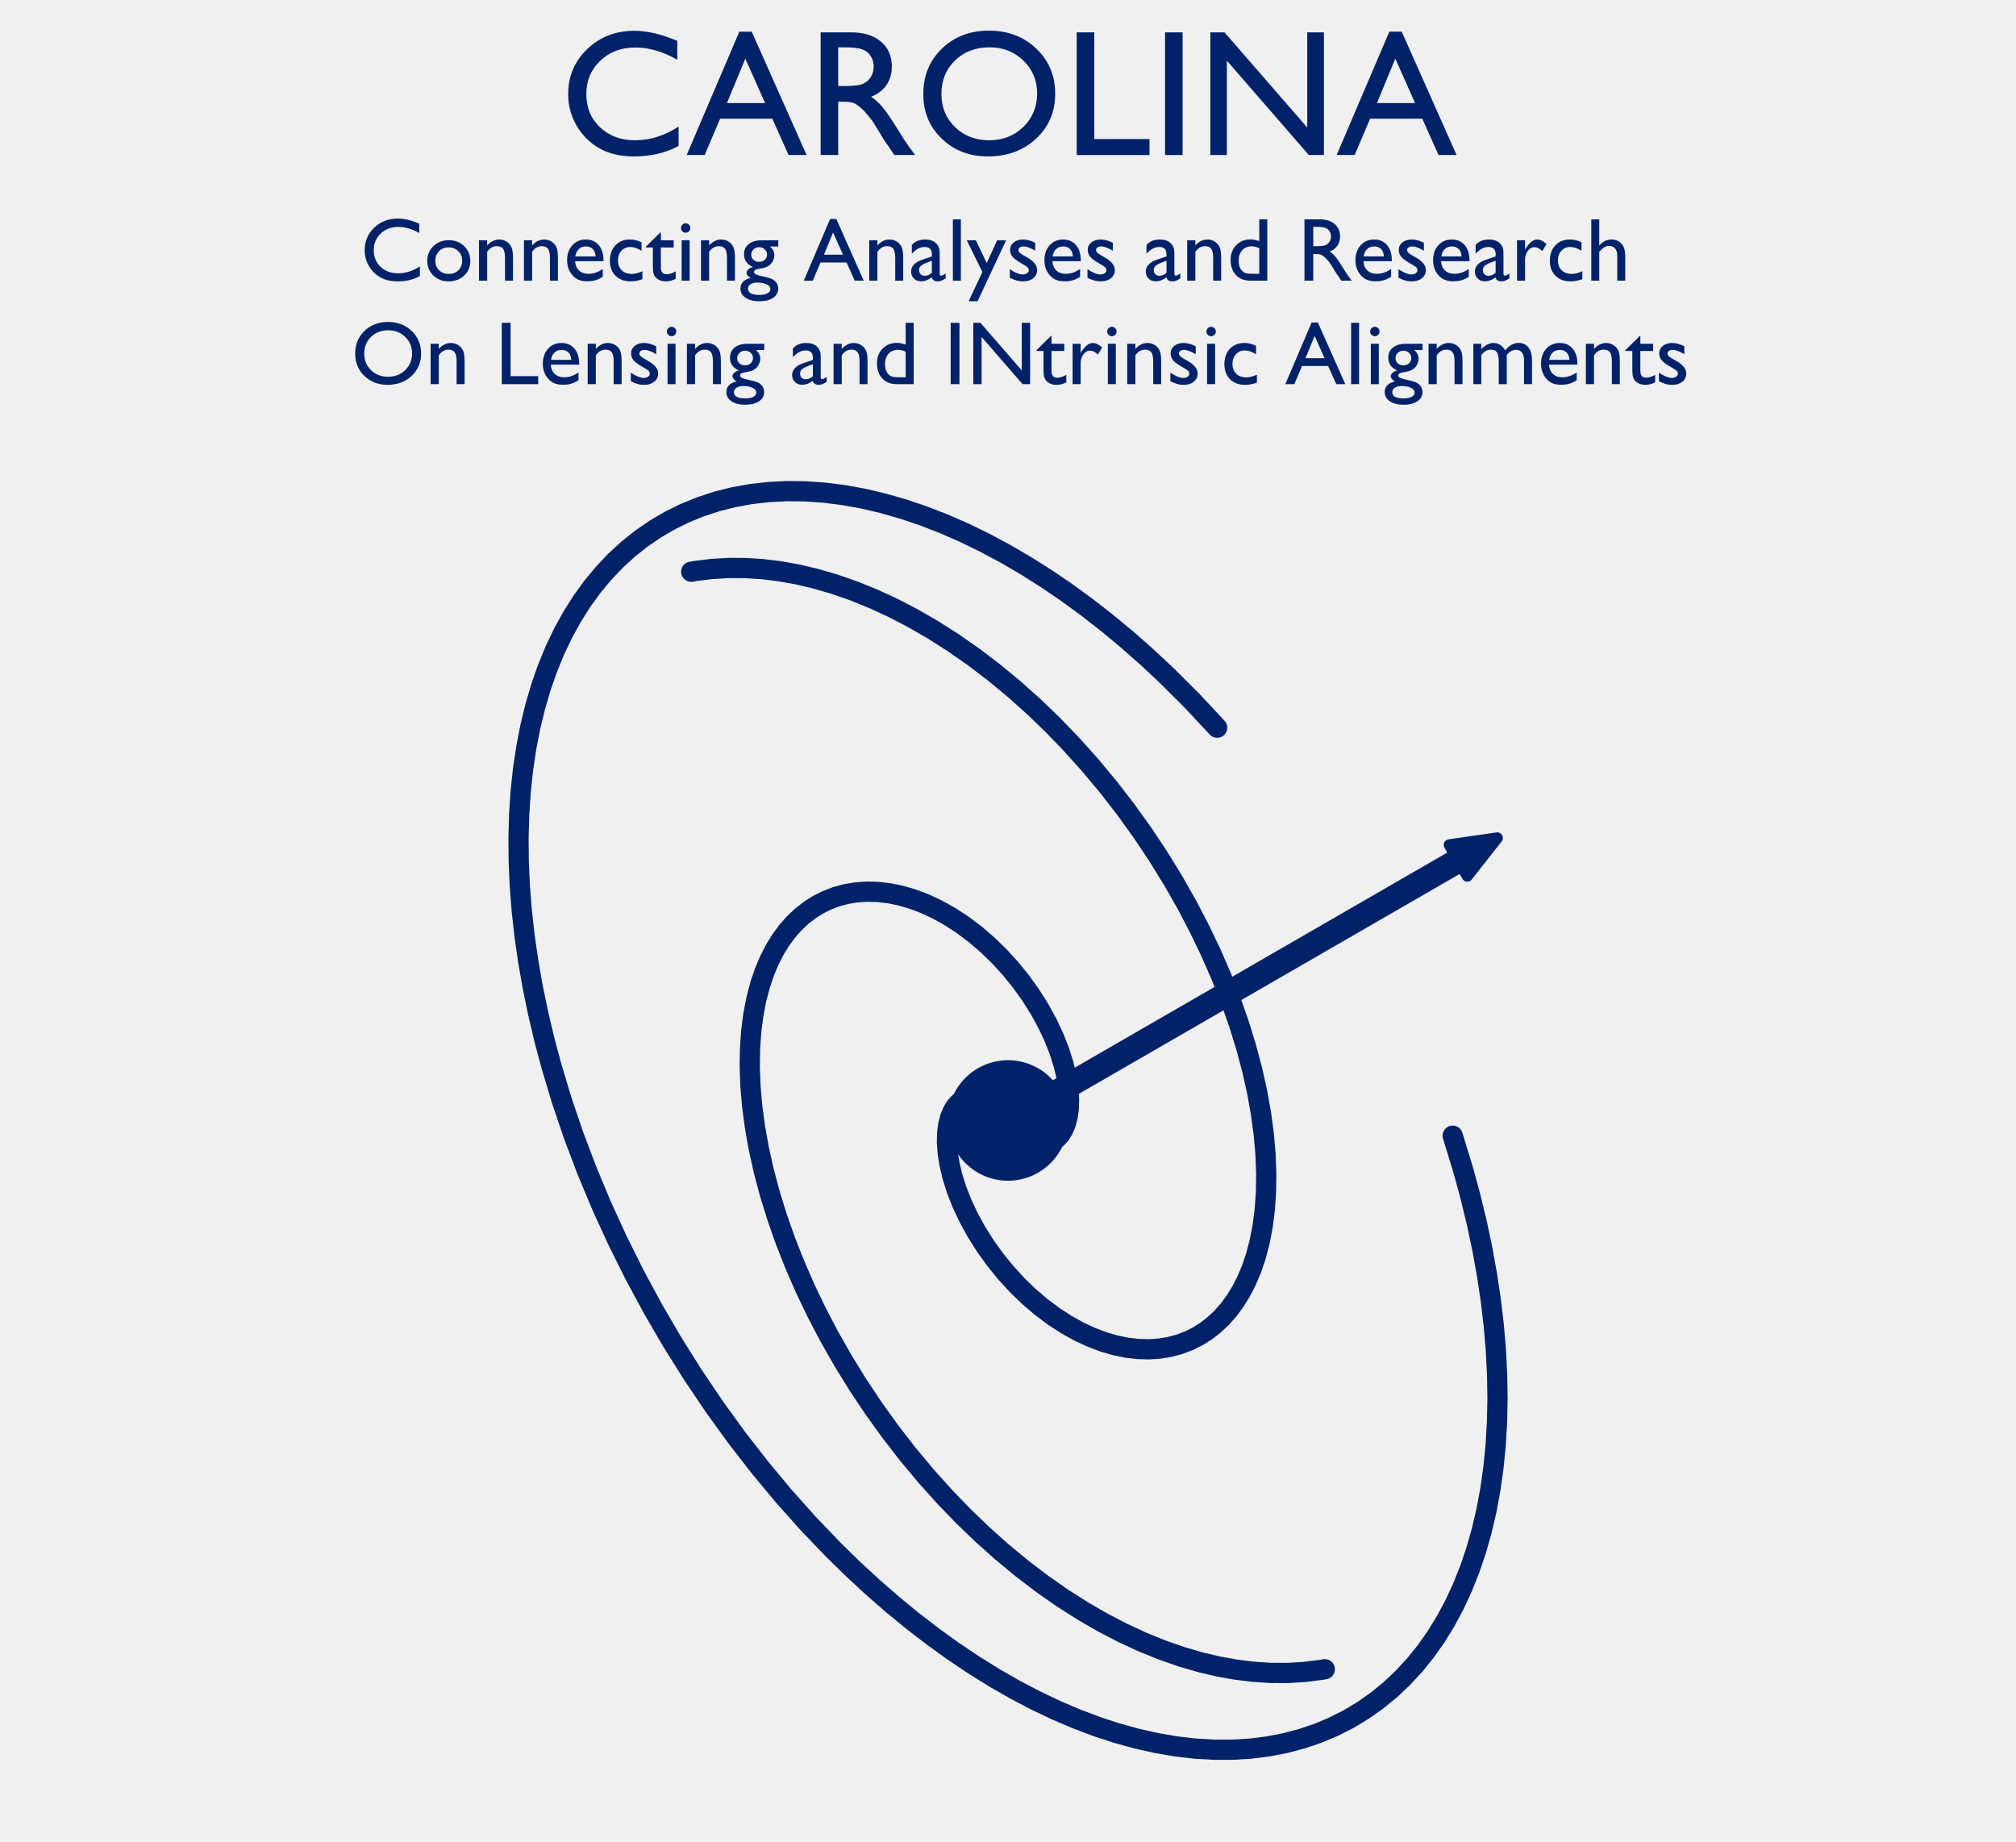
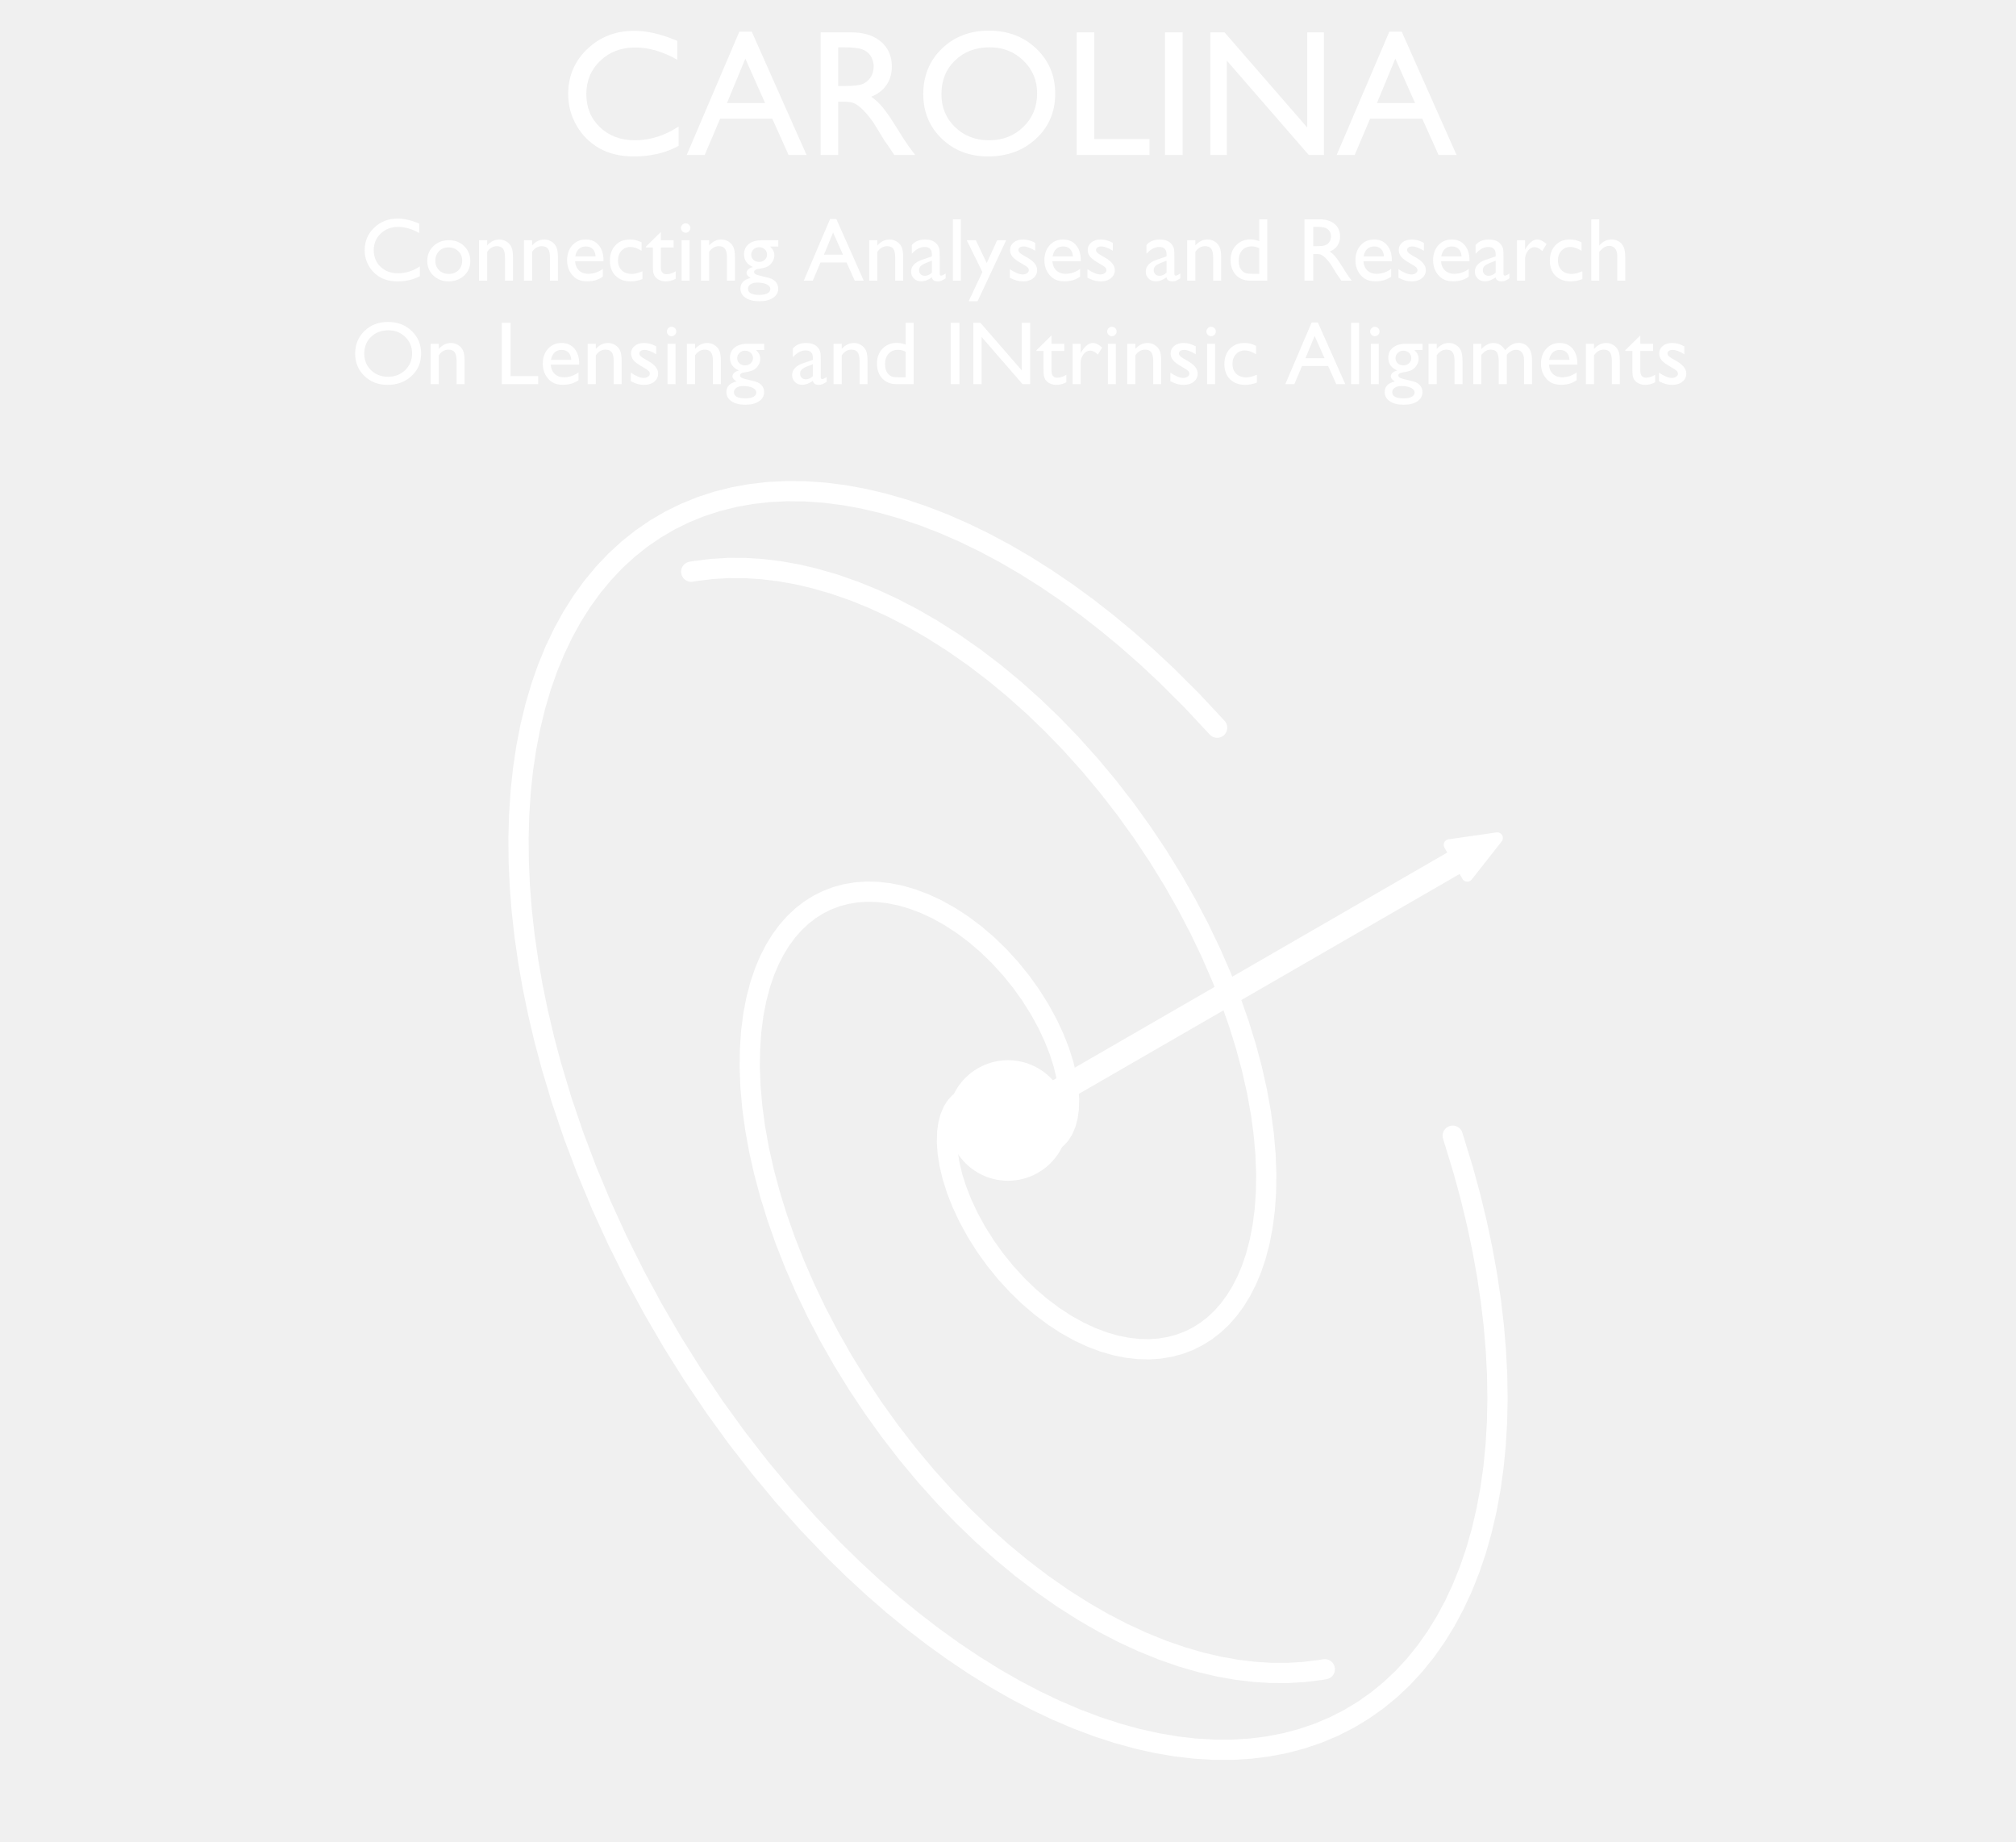
<svg xmlns="http://www.w3.org/2000/svg" xmlns:xlink="http://www.w3.org/1999/xlink" width="448.523pt" height="409.68pt" viewBox="0 0 448.523 409.68" version="1.1">
  <defs>
    <style type="text/css">*{stroke-linejoin: round; stroke-linecap: butt}</style>
  </defs>
  <g id="figure_1">
    <g id="patch_1">
      <path d="M 0 409.68  L 448.523 409.68  L 448.523 0  L 0 0  L 0 409.68  z " style="fill: none" />
    </g>
    <g id="axes_1">
      <g id="patch_2">
-         <path d="M 224.262 262.667  C 227.817 262.667 231.228 261.254 233.742 258.74  C 236.256 256.226 237.668 252.816 237.668 249.26  C 237.668 245.704 236.256 242.294 233.742 239.78  C 231.228 237.266 227.817 235.853 224.262 235.853  C 220.706 235.853 217.296 237.266 214.782 239.78  C 212.268 242.294 210.855 245.704 210.855 249.26  C 210.855 252.816 212.268 256.226 214.782 258.74  C 217.296 261.254 220.706 262.667 224.262 262.667  z " clip-path="url(#p3b86753d0c)" style="fill: #012169" />
+         <path d="M 224.262 262.667  C 227.817 262.667 231.228 261.254 233.742 258.74  C 236.256 256.226 237.668 252.816 237.668 249.26  C 237.668 245.704 236.256 242.294 233.742 239.78  C 231.228 237.266 227.817 235.853 224.262 235.853  C 220.706 235.853 217.296 237.266 214.782 239.78  C 212.268 242.294 210.855 245.704 210.855 249.26  C 210.855 252.816 212.268 256.226 214.782 258.74  C 217.296 261.254 220.706 262.667 224.262 262.667  z " clip-path="url(#p8be654f556)" style="fill: #ffffff" />
      </g>
      <g id="patch_3">
-         <path d="M 225.243 246.961  Q 274.471 218.54 323.699 190.118  L 322.449 187.953  Q 327.778 187.185 333.108 186.418  Q 329.778 190.649 326.449 194.881  L 325.199 192.716  Q 275.971 221.138 226.743 249.56  L 225.243 246.961  z " clip-path="url(#p3b86753d0c)" style="fill: #012169; stroke: #012169; stroke-width: 2.5; stroke-linecap: round" />
+         <path d="M 225.243 246.961  Q 274.471 218.54 323.699 190.118  L 322.449 187.953  Q 327.778 187.185 333.108 186.418  Q 329.778 190.649 326.449 194.881  L 325.199 192.716  Q 275.971 221.138 226.743 249.56  L 225.243 246.961  z " clip-path="url(#p8be654f556)" style="fill: #ffffff; stroke: #ffffff; stroke-width: 2.5; stroke-linecap: round" />
      </g>
      <g id="line2d_1">
-         <path d="M 224.262 249.26  L 225.179 250.636  L 226.265 251.878  L 227.488 252.932  L 228.746 253.719  L 229.993 254.233  L 231.19 254.482  L 232.309 254.486  L 233.328 254.269  L 234.295 253.828  L 235.133 253.205  L 235.888 252.374  L 236.543 251.333  L 237.113 249.994  L 237.533 248.421  L 237.783 246.623  L 237.846 244.476  L 237.682 242.103  L 237.277 239.524  L 236.617 236.763  L 235.695 233.849  L 234.502 230.812  L 233.037 227.689  L 231.299 224.516  L 229.293 221.334  L 227.167 218.369  L 224.82 215.469  L 222.265 212.673  L 219.693 210.18  L 216.967 207.843  L 214.102 205.694  L 211.321 203.884  L 208.453 202.29  L 205.729 201.024  L 202.962 199.983  L 200.384 199.236  L 197.797 198.709  L 195.216 198.415  L 192.867 198.358  L 190.546 198.513  L 188.265 198.889  L 186.037 199.49  L 183.872 200.324  L 181.969 201.286  L 180.139 202.447  L 178.389 203.808  L 176.729 205.371  L 175.168 207.136  L 173.715 209.104  L 172.378 211.274  L 171.165 213.644  L 170.085 216.213  L 169.145 218.976  L 168.283 222.235  L 167.609 225.72  L 167.133 229.422  L 166.863 233.333  L 166.806 237.443  L 166.97 241.742  L 167.361 246.217  L 167.985 250.855  L 168.845 255.643  L 169.946 260.564  L 171.29 265.604  L 172.879 270.745  L 174.714 275.969  L 176.796 281.258  L 179.121 286.592  L 181.689 291.951  L 184.496 297.315  L 187.538 302.661  L 190.809 307.969  L 194.302 313.217  L 198.011 318.381  L 201.925 323.439  L 206.036 328.369  L 210.333 333.147  L 214.39 337.34  L 218.581 341.373  L 222.897 345.228  L 227.325 348.888  L 231.855 352.338  L 236.474 355.561  L 241.169 358.542  L 245.451 361.006  L 249.773 363.251  L 254.128 365.266  L 258.503 367.042  L 262.888 368.57  L 267.273 369.84  L 271.161 370.747  L 275.031 371.437  L 278.876 371.907  L 282.687 372.152  L 286.457 372.166  L 290.176 371.946  L 293.838 371.489  L 294.743 371.337  L 294.743 371.337  " clip-path="url(#p3b86753d0c)" style="fill: none; stroke: #012169; stroke-width: 4.5; stroke-linecap: round" />
+         <path d="M 224.262 249.26  L 225.179 250.636  L 226.265 251.878  L 227.488 252.932  L 228.746 253.719  L 229.993 254.233  L 231.19 254.482  L 232.309 254.486  L 233.328 254.269  L 234.295 253.828  L 235.133 253.205  L 235.888 252.374  L 236.543 251.333  L 237.113 249.994  L 237.533 248.421  L 237.783 246.623  L 237.846 244.476  L 237.682 242.103  L 237.277 239.524  L 236.617 236.763  L 235.695 233.849  L 234.502 230.812  L 233.037 227.689  L 231.299 224.516  L 229.293 221.334  L 227.167 218.369  L 224.82 215.469  L 222.265 212.673  L 219.693 210.18  L 216.967 207.843  L 214.102 205.694  L 211.321 203.884  L 208.453 202.29  L 205.729 201.024  L 202.962 199.983  L 200.384 199.236  L 197.797 198.709  L 195.216 198.415  L 192.867 198.358  L 190.546 198.513  L 188.265 198.889  L 186.037 199.49  L 183.872 200.324  L 181.969 201.286  L 180.139 202.447  L 178.389 203.808  L 176.729 205.371  L 175.168 207.136  L 173.715 209.104  L 172.378 211.274  L 171.165 213.644  L 170.085 216.213  L 169.145 218.976  L 168.283 222.235  L 167.609 225.72  L 167.133 229.422  L 166.863 233.333  L 166.806 237.443  L 166.97 241.742  L 167.361 246.217  L 167.985 250.855  L 168.845 255.643  L 169.946 260.564  L 171.29 265.604  L 172.879 270.745  L 174.714 275.969  L 176.796 281.258  L 179.121 286.592  L 181.689 291.951  L 184.496 297.315  L 187.538 302.661  L 190.809 307.969  L 194.302 313.217  L 198.011 318.381  L 201.925 323.439  L 206.036 328.369  L 210.333 333.147  L 214.39 337.34  L 218.581 341.373  L 222.897 345.228  L 227.325 348.888  L 231.855 352.338  L 236.474 355.561  L 241.169 358.542  L 245.451 361.006  L 249.773 363.251  L 254.128 365.266  L 258.503 367.042  L 262.888 368.57  L 267.273 369.84  L 271.161 370.747  L 275.031 371.437  L 278.876 371.907  L 282.687 372.152  L 286.457 372.166  L 290.176 371.946  L 293.838 371.489  L 294.743 371.337  L 294.743 371.337  " clip-path="url(#p8be654f556)" style="fill: none; stroke: #ffffff; stroke-width: 4.5; stroke-linecap: round" />
      </g>
      <g id="line2d_2">
-         <path d="M 224.262 249.26  L 223.344 247.884  L 222.258 246.642  L 221.035 245.588  L 219.777 244.801  L 218.531 244.287  L 217.334 244.038  L 216.215 244.034  L 215.195 244.251  L 214.229 244.692  L 213.391 245.315  L 212.636 246.146  L 211.98 247.187  L 211.41 248.526  L 210.991 250.099  L 210.74 251.897  L 210.678 254.044  L 210.841 256.417  L 211.247 258.996  L 211.906 261.757  L 212.829 264.671  L 214.021 267.708  L 215.487 270.831  L 217.224 274.004  L 219.23 277.186  L 221.356 280.151  L 223.703 283.051  L 226.259 285.847  L 228.83 288.34  L 231.557 290.677  L 234.421 292.826  L 237.202 294.636  L 240.07 296.23  L 242.794 297.496  L 245.561 298.537  L 248.139 299.284  L 250.726 299.811  L 253.307 300.105  L 255.656 300.162  L 257.977 300.007  L 260.258 299.631  L 262.487 299.03  L 264.652 298.196  L 266.554 297.234  L 268.385 296.073  L 270.134 294.712  L 271.794 293.149  L 273.355 291.384  L 274.808 289.416  L 276.146 287.246  L 277.358 284.876  L 278.438 282.307  L 279.378 279.544  L 280.24 276.285  L 280.914 272.8  L 281.39 269.098  L 281.661 265.187  L 281.717 261.077  L 281.553 256.778  L 281.162 252.303  L 280.539 247.665  L 279.679 242.877  L 278.578 237.956  L 277.234 232.916  L 275.644 227.775  L 273.809 222.551  L 271.728 217.262  L 269.402 211.928  L 266.834 206.569  L 264.027 201.205  L 260.985 195.859  L 257.714 190.551  L 254.221 185.303  L 250.513 180.139  L 246.598 175.081  L 242.487 170.151  L 238.19 165.373  L 234.133 161.18  L 229.942 157.147  L 225.627 153.292  L 221.198 149.632  L 216.669 146.182  L 212.05 142.959  L 207.354 139.978  L 203.073 137.514  L 198.75 135.269  L 194.396 133.254  L 190.021 131.478  L 185.635 129.95  L 181.25 128.68  L 177.363 127.773  L 173.492 127.083  L 169.647 126.613  L 165.836 126.368  L 162.066 126.354  L 158.347 126.574  L 154.686 127.031  L 153.78 127.183  L 153.78 127.183  " clip-path="url(#p3b86753d0c)" style="fill: none; stroke: #012169; stroke-width: 4.5; stroke-linecap: round" />
+         <path d="M 224.262 249.26  L 223.344 247.884  L 222.258 246.642  L 221.035 245.588  L 219.777 244.801  L 218.531 244.287  L 217.334 244.038  L 216.215 244.034  L 215.195 244.251  L 214.229 244.692  L 213.391 245.315  L 212.636 246.146  L 211.98 247.187  L 211.41 248.526  L 210.991 250.099  L 210.74 251.897  L 210.678 254.044  L 210.841 256.417  L 211.247 258.996  L 211.906 261.757  L 212.829 264.671  L 214.021 267.708  L 215.487 270.831  L 217.224 274.004  L 219.23 277.186  L 221.356 280.151  L 223.703 283.051  L 226.259 285.847  L 228.83 288.34  L 231.557 290.677  L 234.421 292.826  L 237.202 294.636  L 240.07 296.23  L 242.794 297.496  L 245.561 298.537  L 248.139 299.284  L 250.726 299.811  L 253.307 300.105  L 255.656 300.162  L 257.977 300.007  L 260.258 299.631  L 262.487 299.03  L 264.652 298.196  L 266.554 297.234  L 268.385 296.073  L 270.134 294.712  L 271.794 293.149  L 273.355 291.384  L 274.808 289.416  L 276.146 287.246  L 277.358 284.876  L 278.438 282.307  L 279.378 279.544  L 280.24 276.285  L 280.914 272.8  L 281.39 269.098  L 281.661 265.187  L 281.717 261.077  L 281.553 256.778  L 281.162 252.303  L 280.539 247.665  L 279.679 242.877  L 278.578 237.956  L 277.234 232.916  L 275.644 227.775  L 273.809 222.551  L 271.728 217.262  L 269.402 211.928  L 266.834 206.569  L 264.027 201.205  L 260.985 195.859  L 257.714 190.551  L 254.221 185.303  L 250.513 180.139  L 246.598 175.081  L 242.487 170.151  L 238.19 165.373  L 234.133 161.18  L 229.942 157.147  L 225.627 153.292  L 221.198 149.632  L 216.669 146.182  L 212.05 142.959  L 207.354 139.978  L 203.073 137.514  L 198.75 135.269  L 194.396 133.254  L 190.021 131.478  L 185.635 129.95  L 181.25 128.68  L 177.363 127.773  L 173.492 127.083  L 169.647 126.613  L 165.836 126.368  L 162.066 126.354  L 158.347 126.574  L 154.686 127.031  L 153.78 127.183  L 153.78 127.183  " clip-path="url(#p8be654f556)" style="fill: none; stroke: #ffffff; stroke-width: 4.5; stroke-linecap: round" />
      </g>
      <g id="line2d_3">
-         <path d="M 270.795 161.882  L 265.212 155.897  L 259.501 150.204  L 255.144 146.137  L 250.732 142.252  L 246.274 138.556  L 241.777 135.054  L 237.249 131.754  L 232.699 128.662  L 228.133 125.782  L 223.561 123.119  L 218.989 120.679  L 214.428 118.466  L 209.883 116.484  L 205.364 114.735  L 200.878 113.224  L 196.433 111.952  L 192.038 110.923  L 187.699 110.137  L 183.424 109.597  L 179.222 109.303  L 175.099 109.256  L 171.063 109.456  L 167.121 109.902  L 163.279 110.594  L 159.545 111.53  L 155.925 112.709  L 152.425 114.129  L 149.052 115.787  L 145.812 117.681  L 142.71 119.807  L 139.752 122.16  L 136.942 124.738  L 134.287 127.536  L 131.791 130.548  L 129.457 133.769  L 127.291 137.194  L 125.295 140.817  L 123.474 144.63  L 121.831 148.629  L 120.368 152.804  L 119.089 157.15  L 117.995 161.658  L 117.088 166.321  L 116.37 171.13  L 115.843 176.076  L 115.507 181.152  L 115.362 186.347  L 115.41 191.654  L 115.649 197.062  L 116.08 202.562  L 116.701 208.145  L 117.513 213.8  L 118.512 219.518  L 119.698 225.288  L 121.068 231.1  L 122.62 236.944  L 124.968 244.769  L 127.627 252.607  L 130.589 260.435  L 133.845 268.228  L 137.384 275.961  L 141.195 283.611  L 145.266 291.153  L 149.585 298.564  L 154.139 305.821  L 158.912 312.9  L 163.889 319.779  L 169.056 326.438  L 174.396 332.855  L 179.892 339.009  L 185.528 344.883  L 189.835 349.092  L 194.203 353.125  L 198.624 356.976  L 203.09 360.636  L 207.593 364.1  L 212.126 367.361  L 216.68 370.415  L 221.247 373.254  L 225.82 375.875  L 230.39 378.273  L 234.949 380.443  L 239.49 382.382  L 244.003 384.086  L 248.482 385.553  L 252.918 386.779  L 257.304 387.763  L 261.631 388.503  L 265.893 388.997  L 270.081 389.244  L 274.188 389.245  L 278.207 388.999  L 282.131 388.507  L 285.953 387.769  L 289.666 386.787  L 293.264 385.563  L 296.741 384.098  L 300.089 382.395  L 303.304 380.458  L 306.379 378.289  L 309.31 375.893  L 312.091 373.274  L 314.717 370.436  L 317.183 367.384  L 319.485 364.124  L 321.62 360.662  L 323.583 357.003  L 325.371 353.154  L 326.98 349.122  L 328.409 344.914  L 329.654 340.537  L 330.713 335.999  L 331.584 331.309  L 332.266 326.473  L 332.758 321.502  L 333.058 316.403  L 333.167 311.186  L 333.084 305.859  L 332.808 300.433  L 332.342 294.917  L 331.684 289.32  L 330.838 283.652  L 329.803 277.924  L 328.582 272.145  L 327.178 266.326  L 325.592 260.477  L 323.2 252.649  L 323.2 252.649  " clip-path="url(#p3b86753d0c)" style="fill: none; stroke: #012169; stroke-width: 4.5; stroke-linecap: round" />
+         <path d="M 270.795 161.882  L 265.212 155.897  L 259.501 150.204  L 255.144 146.137  L 250.732 142.252  L 246.274 138.556  L 241.777 135.054  L 237.249 131.754  L 232.699 128.662  L 228.133 125.782  L 223.561 123.119  L 218.989 120.679  L 214.428 118.466  L 209.883 116.484  L 205.364 114.735  L 200.878 113.224  L 196.433 111.952  L 192.038 110.923  L 187.699 110.137  L 183.424 109.597  L 179.222 109.303  L 175.099 109.256  L 171.063 109.456  L 167.121 109.902  L 163.279 110.594  L 159.545 111.53  L 155.925 112.709  L 152.425 114.129  L 149.052 115.787  L 145.812 117.681  L 142.71 119.807  L 139.752 122.16  L 136.942 124.738  L 134.287 127.536  L 131.791 130.548  L 129.457 133.769  L 127.291 137.194  L 125.295 140.817  L 123.474 144.63  L 121.831 148.629  L 120.368 152.804  L 119.089 157.15  L 117.995 161.658  L 117.088 166.321  L 116.37 171.13  L 115.843 176.076  L 115.507 181.152  L 115.362 186.347  L 115.41 191.654  L 115.649 197.062  L 116.08 202.562  L 116.701 208.145  L 117.513 213.8  L 118.512 219.518  L 119.698 225.288  L 121.068 231.1  L 122.62 236.944  L 124.968 244.769  L 127.627 252.607  L 130.589 260.435  L 133.845 268.228  L 137.384 275.961  L 141.195 283.611  L 145.266 291.153  L 149.585 298.564  L 154.139 305.821  L 158.912 312.9  L 163.889 319.779  L 169.056 326.438  L 174.396 332.855  L 179.892 339.009  L 185.528 344.883  L 189.835 349.092  L 194.203 353.125  L 198.624 356.976  L 203.09 360.636  L 207.593 364.1  L 212.126 367.361  L 216.68 370.415  L 221.247 373.254  L 225.82 375.875  L 230.39 378.273  L 234.949 380.443  L 239.49 382.382  L 244.003 384.086  L 248.482 385.553  L 252.918 386.779  L 257.304 387.763  L 261.631 388.503  L 265.893 388.997  L 270.081 389.244  L 274.188 389.245  L 278.207 388.999  L 282.131 388.507  L 285.953 387.769  L 289.666 386.787  L 293.264 385.563  L 296.741 384.098  L 300.089 382.395  L 303.304 380.458  L 306.379 378.289  L 309.31 375.893  L 312.091 373.274  L 314.717 370.436  L 317.183 367.384  L 319.485 364.124  L 321.62 360.662  L 323.583 357.003  L 325.371 353.154  L 326.98 349.122  L 328.409 344.914  L 329.654 340.537  L 330.713 335.999  L 331.584 331.309  L 332.266 326.473  L 332.758 321.502  L 333.058 316.403  L 333.167 311.186  L 333.084 305.859  L 332.808 300.433  L 332.342 294.917  L 331.684 289.32  L 330.838 283.652  L 329.803 277.924  L 328.582 272.145  L 327.178 266.326  L 325.592 260.477  L 323.2 252.649  L 323.2 252.649  " clip-path="url(#p8be654f556)" style="fill: none; stroke: #ffffff; stroke-width: 4.5; stroke-linecap: round" />
      </g>
    </g>
    <g id="text_1">
-       <g style="fill: #012169" transform="translate(124.4523 34.4875) scale(0.4 -0.4)">
+       <g style="fill: #ffffff" transform="translate(124.4523 34.4875) scale(0.4 -0.4)">
        <defs>
          <path id="GillSans-43" d="M 4244 1013  L 4244 325  Q 3556 -50 2656 -50  Q 1925 -50 1415 244  Q 906 538 609 1053  Q 313 1569 313 2169  Q 313 3122 992 3772  Q 1672 4422 2669 4422  Q 3356 4422 4197 4063  L 4197 3391  Q 3431 3828 2700 3828  Q 1950 3828 1454 3354  Q 959 2881 959 2169  Q 959 1450 1446 987  Q 1934 525 2694 525  Q 3488 525 4244 1013  z " transform="scale(0.015625)" />
          <path id="GillSans-41" d="M 1875 4391  L 2316 4391  L 4269 0  L 3628 0  L 3047 1294  L 1191 1294  L 641 0  L 0 0  L 1875 4391  z M 2791 1850  L 2088 3431  L 1434 1850  L 2791 1850  z " transform="scale(0.015625)" />
          <path id="GillSans-52" d="M 500 0  L 500 4366  L 1594 4366  Q 2256 4366 2645 4037  Q 3034 3709 3034 3150  Q 3034 2769 2843 2491  Q 2653 2213 2297 2075  Q 2506 1938 2706 1700  Q 2906 1463 3269 872  Q 3497 500 3634 313  L 3866 0  L 3122 0  L 2931 288  Q 2922 303 2894 341  L 2772 513  L 2578 831  L 2369 1172  Q 2175 1441 2014 1600  Q 1853 1759 1723 1829  Q 1594 1900 1288 1900  L 1125 1900  L 1125 0  L 500 0  z M 1313 3834  L 1125 3834  L 1125 2456  L 1363 2456  Q 1838 2456 2014 2537  Q 2191 2619 2289 2783  Q 2388 2947 2388 3156  Q 2388 3363 2278 3530  Q 2169 3697 1970 3765  Q 1772 3834 1313 3834  z " transform="scale(0.015625)" />
          <path id="GillSans-4f" d="M 2625 4428  Q 3638 4428 4311 3787  Q 4984 3147 4984 2181  Q 4984 1216 4304 583  Q 3625 -50 2591 -50  Q 1603 -50 945 583  Q 288 1216 288 2169  Q 288 3147 950 3787  Q 1613 4428 2625 4428  z M 2650 3834  Q 1900 3834 1417 3365  Q 934 2897 934 2169  Q 934 1463 1418 994  Q 1903 525 2631 525  Q 3363 525 3852 1003  Q 4341 1481 4341 2194  Q 4341 2888 3852 3361  Q 3363 3834 2650 3834  z " transform="scale(0.015625)" />
          <path id="GillSans-4c" d="M 481 4366  L 1106 4366  L 1106 569  L 3072 569  L 3072 0  L 481 0  L 481 4366  z " transform="scale(0.015625)" />
          <path id="GillSans-49" d="M 488 4366  L 1113 4366  L 1113 0  L 488 0  L 488 4366  z " transform="scale(0.015625)" />
          <path id="GillSans-4e" d="M 3950 4366  L 4544 4366  L 4544 0  L 4006 0  L 1088 3359  L 1088 0  L 500 0  L 500 4366  L 1006 4366  L 3950 978  L 3950 4366  z " transform="scale(0.015625)" />
        </defs>
        <use xlink:href="#GillSans-43" />
        <use xlink:href="#GillSans-41" x="70.801" />
        <use xlink:href="#GillSans-52" x="137.5" />
        <use xlink:href="#GillSans-4f" x="197.9" />
        <use xlink:href="#GillSans-4c" x="280.225" />
        <use xlink:href="#GillSans-49" x="329.248" />
        <use xlink:href="#GillSans-4e" x="354.248" />
        <use xlink:href="#GillSans-41" x="432.324" />
      </g>
    </g>
    <g id="text_2">
-       <g style="fill: #012169" transform="translate(80.15385 62.43875) scale(0.2 -0.2)">
+       <g style="fill: #ffffff" transform="translate(80.15385 62.43875) scale(0.2 -0.2)">
        <defs>
          <path id="GillSans-6f" d="M 1778 2881  Q 2434 2881 2868 2457  Q 3303 2034 3303 1394  Q 3303 772 2862 361  Q 2422 -50 1753 -50  Q 1106 -50 672 367  Q 238 784 238 1409  Q 238 2041 677 2461  Q 1116 2881 1778 2881  z M 1747 2369  Q 1338 2369 1075 2100  Q 813 1831 813 1416  Q 813 1003 1081 742  Q 1350 481 1772 481  Q 2191 481 2458 745  Q 2725 1009 2725 1422  Q 2725 1831 2447 2100  Q 2169 2369 1747 2369  z " transform="scale(0.015625)" />
          <path id="GillSans-6e" d="M 972 2875  L 972 2509  Q 1353 2931 1838 2931  Q 2106 2931 2337 2792  Q 2569 2653 2689 2411  Q 2809 2169 2809 1644  L 2809 0  L 2241 0  L 2241 1638  Q 2241 2078 2106 2267  Q 1972 2456 1656 2456  Q 1253 2456 972 2053  L 972 0  L 391 0  L 391 2875  L 972 2875  z " transform="scale(0.015625)" />
          <path id="GillSans-65" d="M 2853 1388  L 831 1388  Q 853 975 1108 731  Q 1363 488 1766 488  Q 2328 488 2803 838  L 2803 281  Q 2541 106 2283 31  Q 2025 -44 1678 -44  Q 1203 -44 909 153  Q 616 350 439 683  Q 263 1016 263 1453  Q 263 2109 634 2520  Q 1006 2931 1600 2931  Q 2172 2931 2512 2531  Q 2853 2131 2853 1459  L 2853 1388  z M 844 1728  L 2291 1728  Q 2269 2069 2087 2253  Q 1906 2438 1600 2438  Q 1294 2438 1098 2253  Q 903 2069 844 1728  z " transform="scale(0.015625)" />
          <path id="GillSans-63" d="M 2559 672  L 2559 109  Q 2131 -50 1722 -50  Q 1047 -50 645 350  Q 244 750 244 1422  Q 244 2100 634 2515  Q 1025 2931 1663 2931  Q 1884 2931 2061 2889  Q 2238 2847 2497 2731  L 2497 2125  Q 2066 2400 1697 2400  Q 1313 2400 1066 2129  Q 819 1859 819 1441  Q 819 1000 1086 740  Q 1353 481 1806 481  Q 2134 481 2559 672  z " transform="scale(0.015625)" />
          <path id="GillSans-74" d="M 0 2419  L 1069 3469  L 1069 2875  L 1978 2875  L 1978 2363  L 1069 2363  L 1069 953  Q 1069 459 1478 459  Q 1784 459 2125 666  L 2125 134  Q 1797 -50 1409 -50  Q 1019 -50 759 178  Q 678 247 625 333  Q 572 419 536 558  Q 500 697 500 1088  L 500 2363  L 0 2363  L 0 2419  z " transform="scale(0.015625)" />
          <path id="GillSans-69" d="M 697 4084  Q 838 4084 938 3987  Q 1038 3891 1038 3750  Q 1038 3613 938 3513  Q 838 3413 697 3413  Q 566 3413 466 3514  Q 366 3616 366 3750  Q 366 3881 466 3982  Q 566 4084 697 4084  z M 416 2875  L 984 2875  L 984 0  L 416 0  L 416 2875  z " transform="scale(0.015625)" />
          <path id="GillSans-67" d="M 256 1881  Q 256 2341 592 2608  Q 928 2875 1509 2875  L 2694 2875  L 2694 2431  L 2113 2431  Q 2281 2259 2347 2118  Q 2413 1978 2413 1797  Q 2413 1572 2284 1355  Q 2156 1138 1954 1022  Q 1753 906 1294 838  Q 972 791 972 616  Q 972 516 1092 452  Q 1213 388 1528 319  Q 2056 203 2207 137  Q 2359 72 2481 -50  Q 2688 -256 2688 -569  Q 2688 -978 2323 -1222  Q 1959 -1466 1350 -1466  Q 734 -1466 367 -1220  Q 0 -975 0 -563  Q 0 22 722 191  Q 434 375 434 556  Q 434 694 557 806  Q 681 919 891 972  Q 256 1253 256 1881  z M 1325 2381  Q 1094 2381 931 2225  Q 769 2069 769 1850  Q 769 1628 928 1483  Q 1088 1338 1331 1338  Q 1572 1338 1733 1486  Q 1894 1634 1894 1856  Q 1894 2081 1731 2231  Q 1569 2381 1325 2381  z M 1191 -134  Q 903 -134 720 -256  Q 538 -378 538 -569  Q 538 -1013 1338 -1013  Q 1716 -1013 1923 -902  Q 2131 -791 2131 -588  Q 2131 -388 1868 -261  Q 1606 -134 1191 -134  z " transform="scale(0.015625)" />
          <path id="GillSans-20" transform="scale(0.015625)" />
          <path id="GillSans-61" d="M 2209 1728  L 2209 506  Q 2209 359 2309 359  Q 2413 359 2631 513  L 2631 166  Q 2438 41 2320 -4  Q 2203 -50 2075 -50  Q 1709 -50 1644 238  Q 1281 -44 872 -44  Q 572 -44 372 154  Q 172 353 172 653  Q 172 925 367 1139  Q 563 1353 922 1478  L 1650 1728  L 1650 1881  Q 1650 2400 1131 2400  Q 666 2400 225 1919  L 225 2541  Q 556 2931 1178 2931  Q 1644 2931 1925 2688  Q 2019 2609 2094 2479  Q 2169 2350 2189 2220  Q 2209 2091 2209 1728  z M 1650 569  L 1650 1422  L 1269 1275  Q 978 1159 858 1042  Q 738 925 738 750  Q 738 572 852 459  Q 966 347 1147 347  Q 1419 347 1650 569  z " transform="scale(0.015625)" />
          <path id="GillSans-6c" d="M 416 4366  L 984 4366  L 984 0  L 416 0  L 416 4366  z " transform="scale(0.015625)" />
          <path id="GillSans-79" d="M 2163 2875  L 2803 2875  L 769 -1466  L 134 -1466  L 1113 616  L 0 2875  L 647 2875  L 1422 1253  L 2163 2875  z " transform="scale(0.015625)" />
          <path id="GillSans-73" d="M 263 206  L 263 819  Q 503 650 754 545  Q 1006 441 1178 441  Q 1356 441 1484 528  Q 1613 616 1613 738  Q 1613 863 1530 945  Q 1447 1028 1172 1184  Q 622 1491 451 1708  Q 281 1925 281 2181  Q 281 2513 539 2722  Q 797 2931 1203 2931  Q 1625 2931 2069 2694  L 2069 2131  Q 1563 2438 1241 2438  Q 1075 2438 973 2367  Q 872 2297 872 2181  Q 872 2081 964 1990  Q 1056 1900 1288 1772  L 1491 1656  Q 2209 1250 2209 756  Q 2209 403 1932 176  Q 1656 -50 1222 -50  Q 966 -50 766 4  Q 566 59 263 206  z " transform="scale(0.015625)" />
          <path id="GillSans-64" d="M 2322 4366  L 2894 4366  L 2894 0  L 1678 0  Q 1041 0 661 403  Q 281 806 281 1484  Q 281 2119 679 2528  Q 1078 2938 1697 2938  Q 1984 2938 2322 2816  L 2322 4366  z M 2322 488  L 2322 2309  Q 2056 2444 1784 2444  Q 1359 2444 1107 2166  Q 856 1888 856 1416  Q 856 972 1075 731  Q 1206 588 1353 538  Q 1500 488 1881 488  L 2322 488  z " transform="scale(0.015625)" />
          <path id="GillSans-72" d="M 1013 2875  L 1013 2216  L 1044 2266  Q 1456 2931 1869 2931  Q 2191 2931 2541 2606  L 2241 2106  Q 1944 2388 1691 2388  Q 1416 2388 1214 2125  Q 1013 1863 1013 1503  L 1013 0  L 441 0  L 441 2875  L 1013 2875  z " transform="scale(0.015625)" />
          <path id="GillSans-68" d="M 391 4366  L 959 4366  L 959 2497  Q 1316 2931 1844 2931  Q 2131 2931 2359 2787  Q 2588 2644 2698 2391  Q 2809 2138 2809 1638  L 2809 0  L 2241 0  L 2241 1778  Q 2241 2094 2086 2286  Q 1931 2478 1678 2478  Q 1491 2478 1325 2381  Q 1159 2284 959 2059  L 959 0  L 391 0  L 391 4366  z " transform="scale(0.015625)" />
        </defs>
        <use xlink:href="#GillSans-43" />
        <use xlink:href="#GillSans-6f" x="70.801" />
        <use xlink:href="#GillSans-6e" x="125.977" />
        <use xlink:href="#GillSans-6e" x="175.977" />
        <use xlink:href="#GillSans-65" x="225.977" />
        <use xlink:href="#GillSans-63" x="273.877" />
        <use xlink:href="#GillSans-74" x="317.676" />
        <use xlink:href="#GillSans-69" x="350.977" />
        <use xlink:href="#GillSans-6e" x="372.9" />
        <use xlink:href="#GillSans-67" x="422.9" />
        <use xlink:href="#GillSans-20" x="465.576" />
        <use xlink:href="#GillSans-41" x="493.359" />
        <use xlink:href="#GillSans-6e" x="560.059" />
        <use xlink:href="#GillSans-61" x="610.059" />
        <use xlink:href="#GillSans-6c" x="652.734" />
        <use xlink:href="#GillSans-79" x="674.658" />
        <use xlink:href="#GillSans-73" x="718.457" />
        <use xlink:href="#GillSans-65" x="756.934" />
        <use xlink:href="#GillSans-73" x="804.834" />
        <use xlink:href="#GillSans-20" x="843.311" />
        <use xlink:href="#GillSans-61" x="871.094" />
        <use xlink:href="#GillSans-6e" x="913.77" />
        <use xlink:href="#GillSans-64" x="963.77" />
        <use xlink:href="#GillSans-20" x="1014.746" />
        <use xlink:href="#GillSans-52" x="1042.529" />
        <use xlink:href="#GillSans-65" x="1102.93" />
        <use xlink:href="#GillSans-73" x="1150.83" />
        <use xlink:href="#GillSans-65" x="1189.307" />
        <use xlink:href="#GillSans-61" x="1237.207" />
        <use xlink:href="#GillSans-72" x="1279.883" />
        <use xlink:href="#GillSans-63" x="1319.482" />
        <use xlink:href="#GillSans-68" x="1363.281" />
        <use xlink:href="#GillSans-20" x="1413.281" />
      </g>
    </g>
    <g id="text_3">
-       <g style="fill: #012169" transform="translate(72.56167 85.4575) scale(0.2 -0.2)">
+       <g style="fill: #ffffff" transform="translate(72.56167 85.4575) scale(0.2 -0.2)">
        <defs>
          <path id="GillSans-6d" d="M 2759 2088  L 2759 0  L 2188 0  L 2188 1600  Q 2188 2078 2059 2267  Q 1931 2456 1613 2456  Q 1434 2456 1286 2375  Q 1138 2294 947 2088  L 947 0  L 378 0  L 378 2875  L 947 2875  L 947 2497  Q 1381 2931 1797 2931  Q 2344 2931 2644 2413  Q 3100 2938 3597 2938  Q 4016 2938 4286 2631  Q 4556 2325 4556 1697  L 4556 0  L 3988 0  L 3988 1703  Q 3988 2063 3841 2253  Q 3694 2444 3419 2444  Q 3066 2444 2759 2088  z " transform="scale(0.015625)" />
        </defs>
        <use xlink:href="#GillSans-20" />
        <use xlink:href="#GillSans-4f" x="27.783" />
        <use xlink:href="#GillSans-6e" x="110.107" />
        <use xlink:href="#GillSans-20" x="160.107" />
        <use xlink:href="#GillSans-4c" x="187.891" />
        <use xlink:href="#GillSans-65" x="236.914" />
        <use xlink:href="#GillSans-6e" x="284.814" />
        <use xlink:href="#GillSans-73" x="334.814" />
        <use xlink:href="#GillSans-69" x="373.291" />
        <use xlink:href="#GillSans-6e" x="395.215" />
        <use xlink:href="#GillSans-67" x="445.215" />
        <use xlink:href="#GillSans-20" x="487.891" />
        <use xlink:href="#GillSans-61" x="515.674" />
        <use xlink:href="#GillSans-6e" x="558.35" />
        <use xlink:href="#GillSans-64" x="608.35" />
        <use xlink:href="#GillSans-20" x="659.326" />
        <use xlink:href="#GillSans-49" x="687.109" />
        <use xlink:href="#GillSans-4e" x="712.109" />
        <use xlink:href="#GillSans-74" x="790.186" />
        <use xlink:href="#GillSans-72" x="823.486" />
        <use xlink:href="#GillSans-69" x="863.086" />
        <use xlink:href="#GillSans-6e" x="885.01" />
        <use xlink:href="#GillSans-73" x="935.01" />
        <use xlink:href="#GillSans-69" x="973.486" />
        <use xlink:href="#GillSans-63" x="995.41" />
        <use xlink:href="#GillSans-20" x="1039.209" />
        <use xlink:href="#GillSans-41" x="1066.992" />
        <use xlink:href="#GillSans-6c" x="1133.691" />
        <use xlink:href="#GillSans-69" x="1155.615" />
        <use xlink:href="#GillSans-67" x="1177.539" />
        <use xlink:href="#GillSans-6e" x="1220.215" />
        <use xlink:href="#GillSans-6d" x="1270.215" />
        <use xlink:href="#GillSans-65" x="1347.314" />
        <use xlink:href="#GillSans-6e" x="1395.215" />
        <use xlink:href="#GillSans-74" x="1445.215" />
        <use xlink:href="#GillSans-73" x="1478.516" />
      </g>
    </g>
  </g>
  <defs>
-     <clipPath id="p3b86753d0c">
+     <clipPath id="p8be654f556">
      <rect x="7.2" y="96.04" width="434.123" height="306.44" />
    </clipPath>
  </defs>
</svg>
